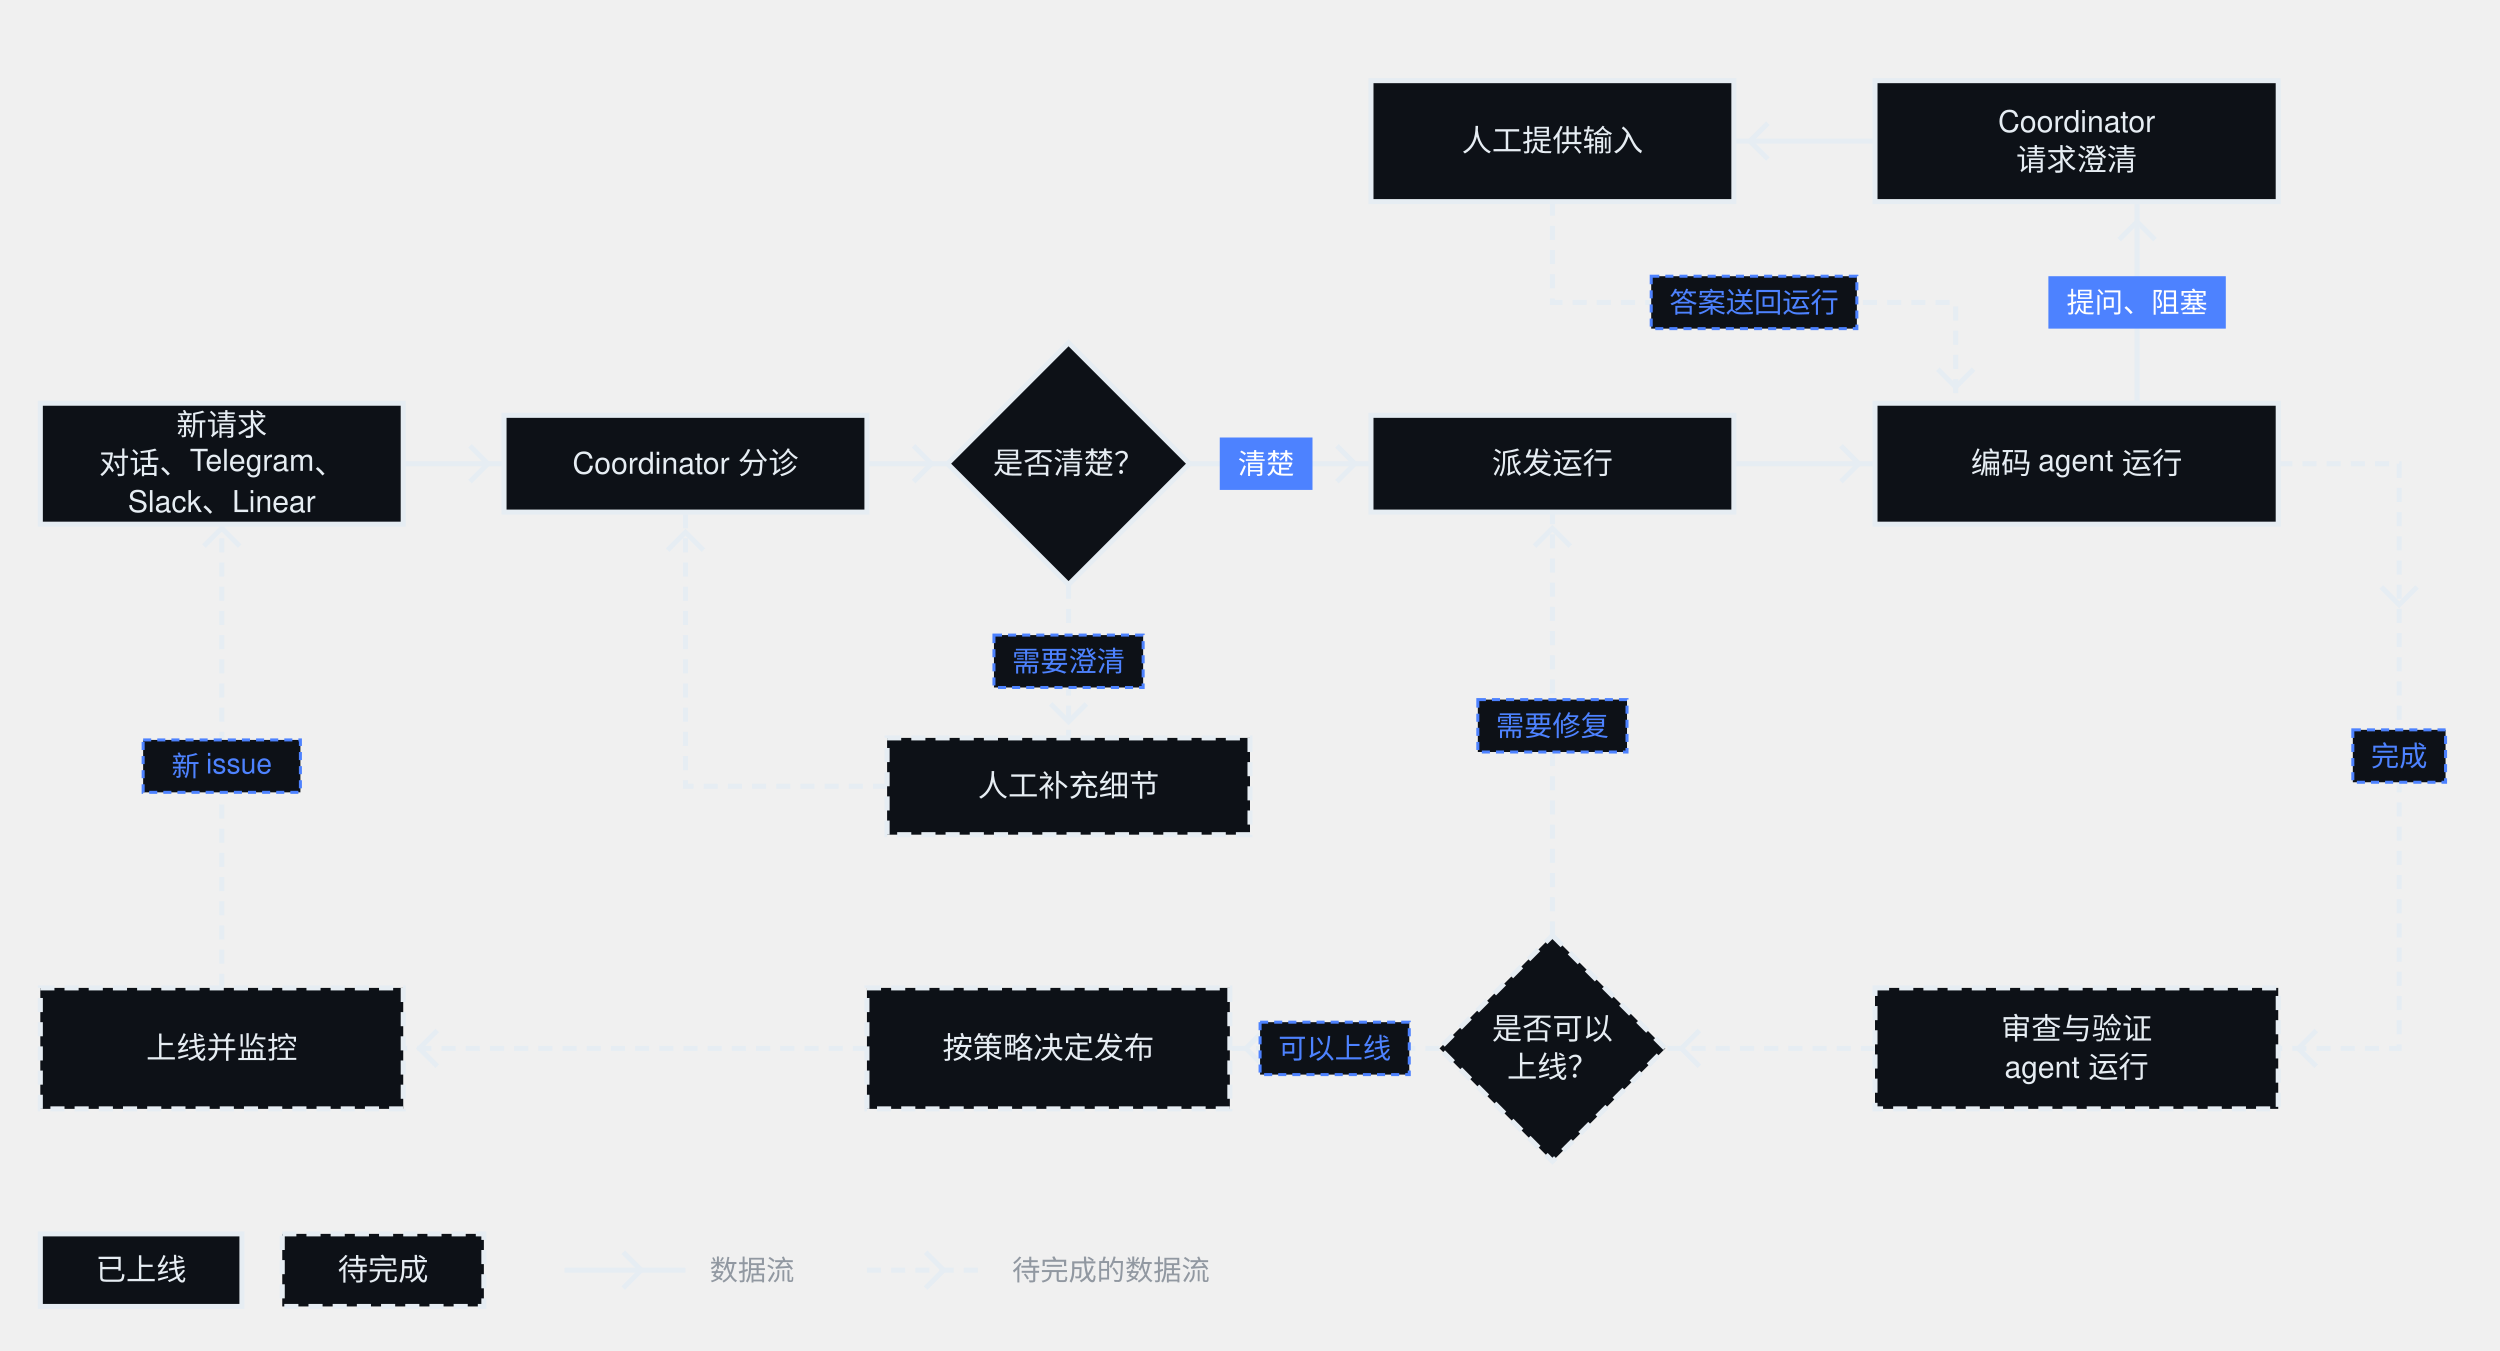
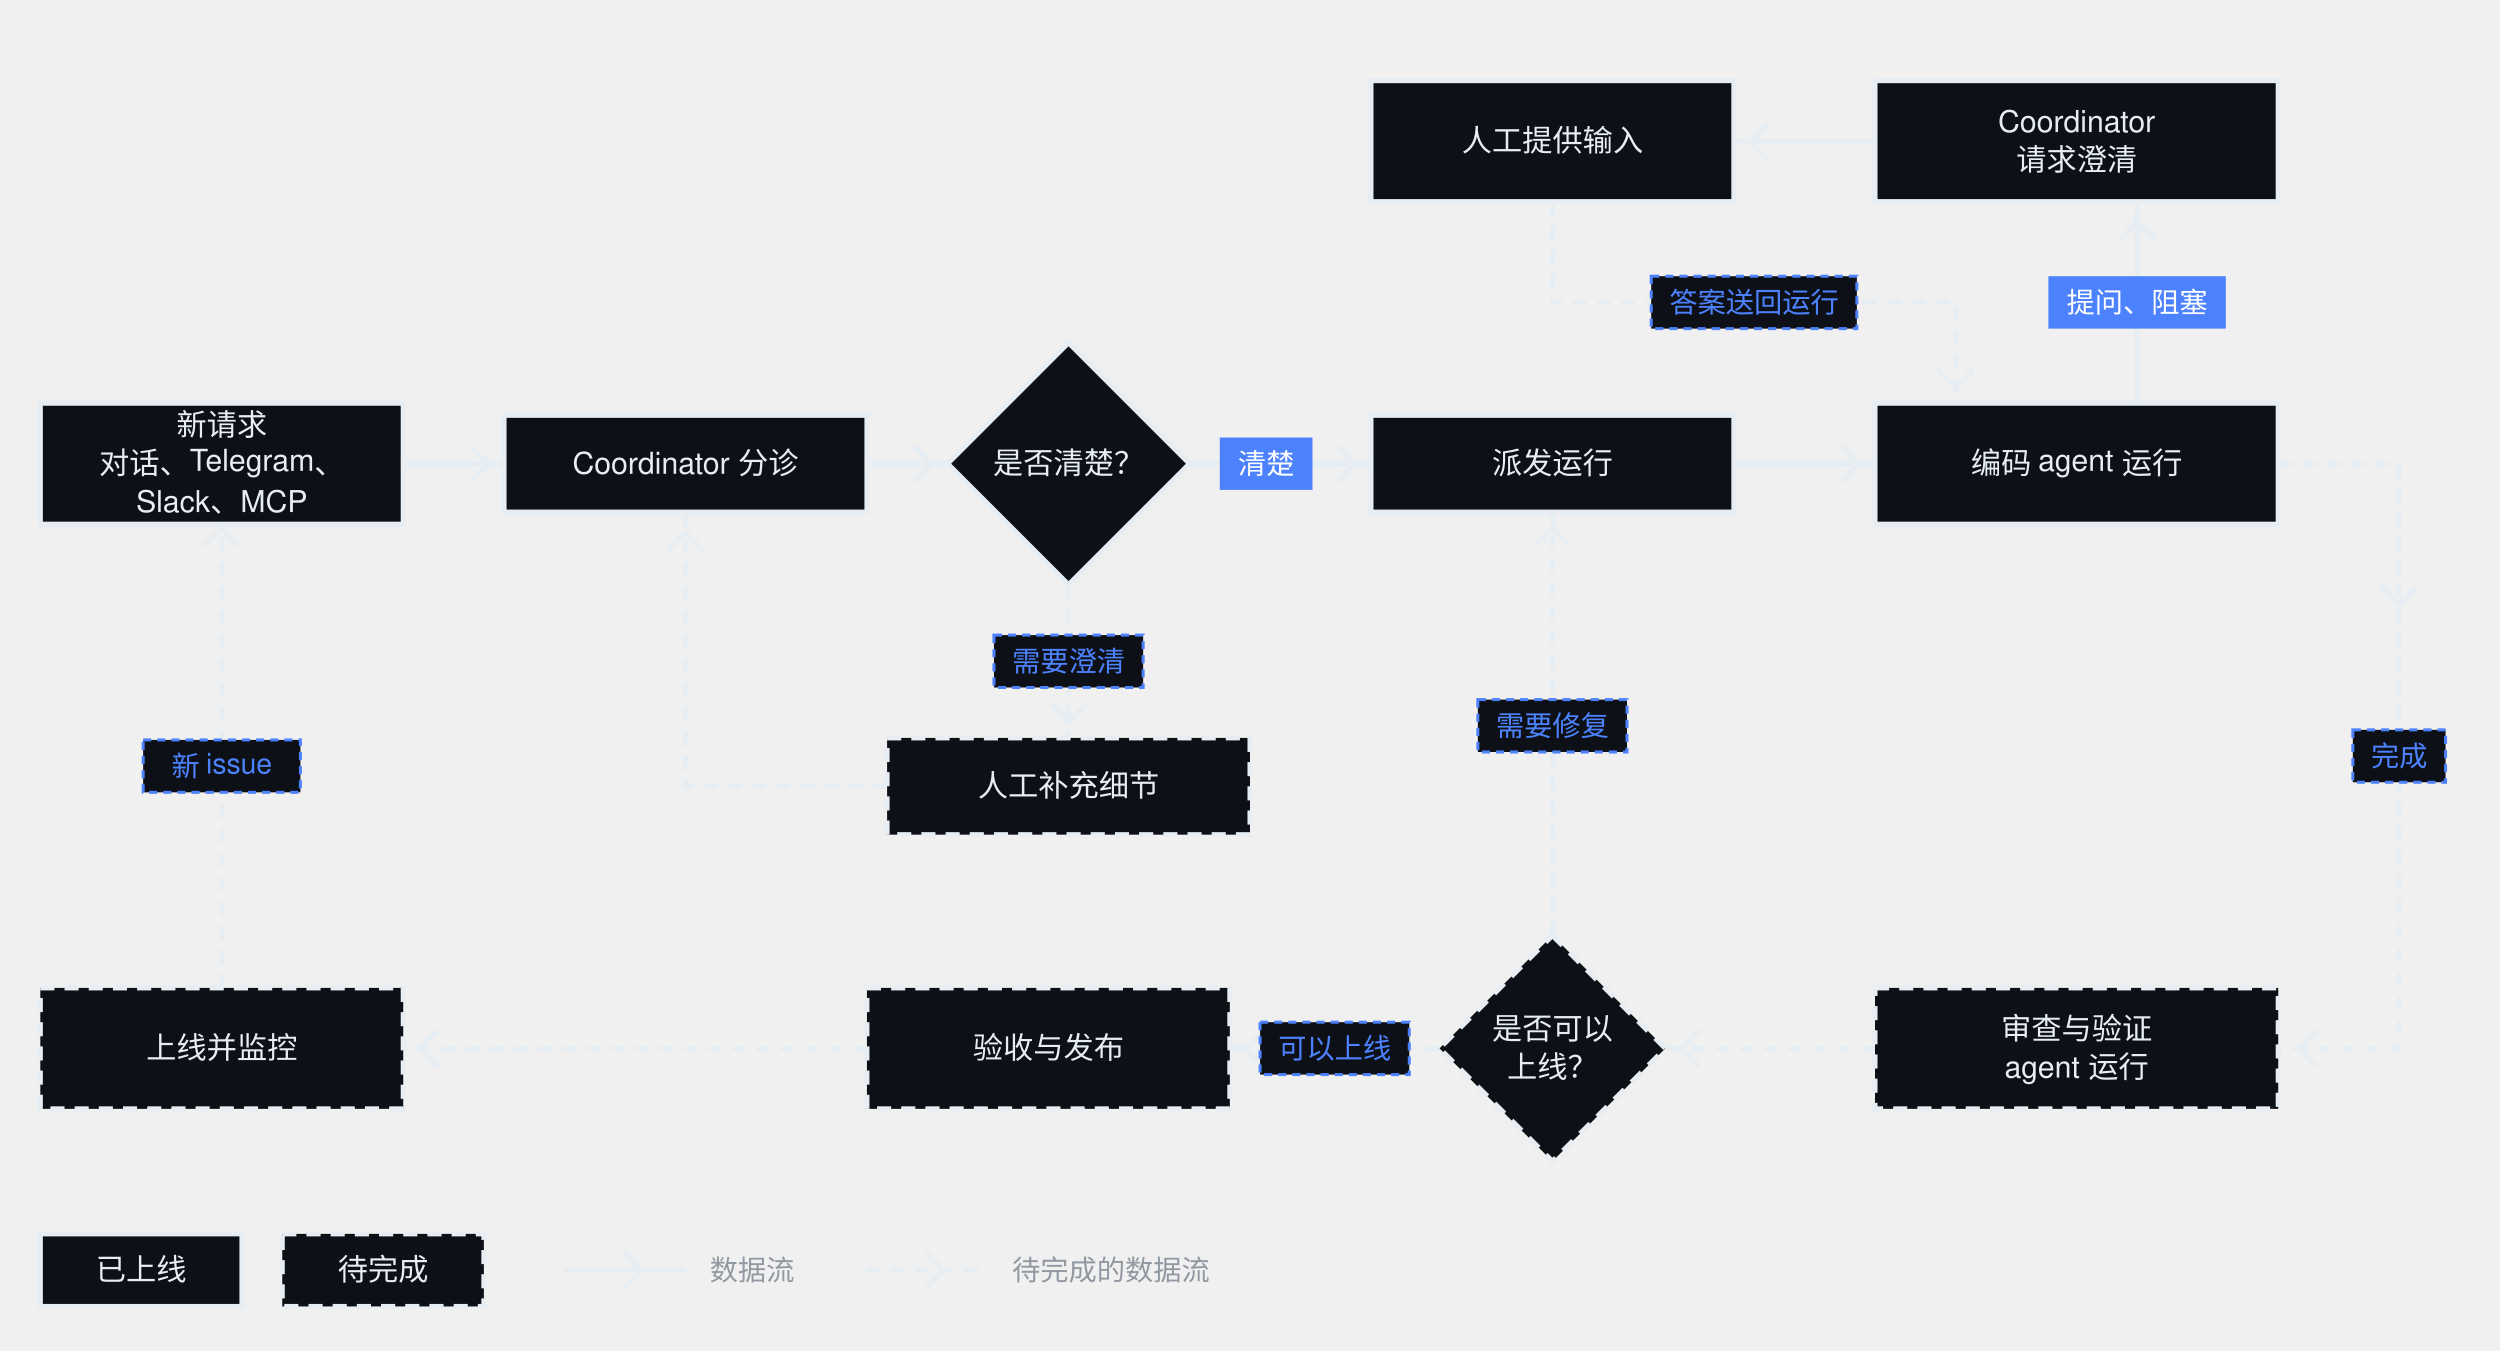
<svg xmlns="http://www.w3.org/2000/svg" width="1240" height="670" viewBox="0 0 1240 670" font-family="-apple-system, BlinkMacSystemFont, &quot;Segoe UI&quot;, Helvetica, Arial, &quot;PingFang SC&quot;, &quot;Noto Sans CJK SC&quot;, &quot;Microsoft YaHei&quot;, sans-serif" role="img" aria-label="任务在 Mikka 中的流转">
  <path d="M200 230 L250 230" fill="none" stroke="#e6edf3" stroke-width="2.5" />
  <path d="M234 222 L242 230 L234 238" fill="none" stroke="#e6edf3" stroke-width="2.5" stroke-linecap="square" stroke-linejoin="miter" />
  <path d="M430 230 L470 230" fill="none" stroke="#e6edf3" stroke-width="2.5" />
  <path d="M454 222 L462 230 L454 238" fill="none" stroke="#e6edf3" stroke-width="2.5" stroke-linecap="square" stroke-linejoin="miter" />
  <path d="M590 230 L680 230" fill="none" stroke="#e6edf3" stroke-width="2.5" />
  <path d="M664 222 L672 230 L664 238" fill="none" stroke="#e6edf3" stroke-width="2.5" stroke-linecap="square" stroke-linejoin="miter" />
  <rect x="605" y="217" width="46" height="26" fill="#4d82ff" />
  <text x="628" y="235" text-anchor="middle" font-size="14" fill="#ffffff">清楚</text>
  <path d="M860 230 L930 230" fill="none" stroke="#e6edf3" stroke-width="2.5" />
  <path d="M914 222 L922 230 L914 238" fill="none" stroke="#e6edf3" stroke-width="2.5" stroke-linecap="square" stroke-linejoin="miter" />
  <path d="M530 290 L530 366" fill="none" stroke="#e6edf3" stroke-width="2.5" stroke-dasharray="7 5" />
  <path d="M522 350 L530 358 L538 350" fill="none" stroke="#e6edf3" stroke-width="2.5" stroke-linecap="square" stroke-linejoin="miter" />
  <rect x="493" y="315" width="74" height="26" fill="#0d1117" stroke="#4d82ff" stroke-width="1.5" stroke-dasharray="4 3" />
  <text x="530" y="333" text-anchor="middle" font-size="14" fill="#4d82ff">需要澄清</text>
  <path d="M440 390 L340 390 L340 254" fill="none" stroke="#e6edf3" stroke-width="2.5" stroke-dasharray="7 5" />
  <path d="M332 272 L340 264 L348 272" fill="none" stroke="#e6edf3" stroke-width="2.5" stroke-linecap="square" stroke-linejoin="miter" />
  <path d="M1060 200 L1060 100" fill="none" stroke="#e6edf3" stroke-width="2.5" />
  <path d="M1052 118 L1060 110 L1068 118" fill="none" stroke="#e6edf3" stroke-width="2.5" stroke-linecap="square" stroke-linejoin="miter" />
  <rect x="1016" y="137" width="88" height="26" fill="#4d82ff" />
  <text x="1060" y="155" text-anchor="middle" font-size="14" fill="#ffffff">提问、阻塞</text>
  <path d="M930 70 L860 70" fill="none" stroke="#e6edf3" stroke-width="2.5" />
  <path d="M876 62 L868 70 L876 78" fill="none" stroke="#e6edf3" stroke-width="2.5" stroke-linecap="square" stroke-linejoin="miter" />
  <path d="M770 100 L770 150 L970 150 L970 200" fill="none" stroke="#e6edf3" stroke-width="2.5" stroke-dasharray="7 5" />
  <path d="M962 184 L970 192 L978 184" fill="none" stroke="#e6edf3" stroke-width="2.5" stroke-linecap="square" stroke-linejoin="miter" />
  <rect x="819" y="137" width="102" height="26" fill="#0d1117" stroke="#4d82ff" stroke-width="1.5" stroke-dasharray="4 3" />
  <text x="870" y="155" text-anchor="middle" font-size="14" fill="#4d82ff">答案送回运行</text>
  <path d="M1130 230 L1190 230 L1190 520 L1130 520" fill="none" stroke="#e6edf3" stroke-width="2.5" stroke-dasharray="7 5" />
  <path d="M1182 292 L1190 300 L1198 292" fill="none" stroke="#e6edf3" stroke-width="2.5" stroke-linecap="square" stroke-linejoin="miter" />
  <path d="M1148 512 L1140 520 L1148 528" fill="none" stroke="#e6edf3" stroke-width="2.5" stroke-linecap="square" stroke-linejoin="miter" />
  <rect x="1167" y="362" width="46" height="26" fill="#0d1117" stroke="#4d82ff" stroke-width="1.5" stroke-dasharray="4 3" />
  <text x="1190" y="380" text-anchor="middle" font-size="14" fill="#4d82ff">完成</text>
  <path d="M930 520 L826 520" fill="none" stroke="#e6edf3" stroke-width="2.5" stroke-dasharray="7 5" />
  <path d="M842 512 L834 520 L842 528" fill="none" stroke="#e6edf3" stroke-width="2.5" stroke-linecap="square" stroke-linejoin="miter" />
  <path d="M770 464 L770 254" fill="none" stroke="#e6edf3" stroke-width="2.5" stroke-dasharray="7 5" />
  <path d="M762 270 L770 262 L778 270" fill="none" stroke="#e6edf3" stroke-width="2.5" stroke-linecap="square" stroke-linejoin="miter" />
  <rect x="733" y="347" width="74" height="26" fill="#0d1117" stroke="#4d82ff" stroke-width="1.5" stroke-dasharray="4 3" />
  <text x="770" y="365" text-anchor="middle" font-size="14" fill="#4d82ff">需要修复</text>
  <path d="M714 520 L610 520" fill="none" stroke="#e6edf3" stroke-width="2.5" stroke-dasharray="7 5" />
  <path d="M626 512 L618 520 L626 528" fill="none" stroke="#e6edf3" stroke-width="2.5" stroke-linecap="square" stroke-linejoin="miter" />
  <rect x="625" y="507" width="74" height="26" fill="#0d1117" stroke="#4d82ff" stroke-width="1.5" stroke-dasharray="4 3" />
  <text x="662" y="525" text-anchor="middle" font-size="14" fill="#4d82ff">可以上线</text>
  <path d="M430 520 L200 520" fill="none" stroke="#e6edf3" stroke-width="2.5" stroke-dasharray="7 5" />
  <path d="M216 512 L208 520 L216 528" fill="none" stroke="#e6edf3" stroke-width="2.5" stroke-linecap="square" stroke-linejoin="miter" />
  <path d="M110 490 L110 254" fill="none" stroke="#e6edf3" stroke-width="2.5" stroke-dasharray="7 5" />
  <path d="M102 270 L110 262 L118 270" fill="none" stroke="#e6edf3" stroke-width="2.5" stroke-linecap="square" stroke-linejoin="miter" />
  <rect x="71" y="367" width="78" height="26" fill="#0d1117" stroke="#4d82ff" stroke-width="1.5" stroke-dasharray="4 3" />
  <text x="110" y="385" text-anchor="middle" font-size="14" fill="#4d82ff">新 issue</text>
  <rect x="20" y="200" width="180" height="60" fill="#0d1117" stroke="#e6edf3" stroke-width="2.5" />
  <text x="110" y="216" text-anchor="middle" font-size="15" fill="#e6edf3">新请求</text>
  <text x="110" y="235" text-anchor="middle" font-size="15" fill="#e6edf3">对话、Telegram、</text>
-   <text x="110" y="254" text-anchor="middle" font-size="15" fill="#e6edf3">Slack、Linear</text>
+   <text x="110" y="254" text-anchor="middle" font-size="15" fill="#e6edf3">Slack、MCP</text>
  <rect x="250" y="206" width="180" height="48" fill="#0d1117" stroke="#e6edf3" stroke-width="2.5" />
  <text x="340" y="235" text-anchor="middle" font-size="15" fill="#e6edf3">Coordinator 分诊</text>
  <rect x="680" y="206" width="180" height="48" fill="#0d1117" stroke="#e6edf3" stroke-width="2.5" />
  <text x="770" y="235" text-anchor="middle" font-size="15" fill="#e6edf3">派发运行</text>
  <rect x="930" y="200" width="200" height="60" fill="#0d1117" stroke="#e6edf3" stroke-width="2.5" />
  <text x="1030" y="235" text-anchor="middle" font-size="15" fill="#e6edf3">编码 agent 运行</text>
  <rect x="930" y="40" width="200" height="60" fill="#0d1117" stroke="#e6edf3" stroke-width="2.5" />
  <text x="1030" y="65.5" text-anchor="middle" font-size="15" fill="#e6edf3">Coordinator</text>
  <text x="1030" y="84.5" text-anchor="middle" font-size="15" fill="#e6edf3">请求澄清</text>
  <rect x="680" y="40" width="180" height="60" fill="#0d1117" stroke="#e6edf3" stroke-width="2.5" />
  <text x="770" y="75" text-anchor="middle" font-size="15" fill="#e6edf3">人工提供输入</text>
  <rect x="440" y="366" width="180" height="48" fill="#0d1117" stroke="#e6edf3" stroke-width="2.5" stroke-dasharray="7 5" />
  <text x="530" y="395" text-anchor="middle" font-size="15" fill="#e6edf3">人工补充细节</text>
  <rect x="930" y="490" width="200" height="60" fill="#0d1117" stroke="#e6edf3" stroke-width="2.5" stroke-dasharray="7 5" />
  <text x="1030" y="515.5" text-anchor="middle" font-size="15" fill="#e6edf3">审查与验证</text>
  <text x="1030" y="534.5" text-anchor="middle" font-size="15" fill="#e6edf3">agent 运行</text>
  <rect x="430" y="490" width="180" height="60" fill="#0d1117" stroke="#e6edf3" stroke-width="2.5" stroke-dasharray="7 5" />
-   <text x="520" y="525" text-anchor="middle" font-size="15" fill="#e6edf3">按策略决定发布</text>
+   <text x="520" y="525" text-anchor="middle" font-size="15" fill="#e6edf3">验收与发布</text>
  <rect x="20" y="490" width="180" height="60" fill="#0d1117" stroke="#e6edf3" stroke-width="2.5" stroke-dasharray="7 5" />
  <text x="110" y="525" text-anchor="middle" font-size="15" fill="#e6edf3">上线并监控</text>
  <polygon points="530,170 590,230 530,290 470,230" fill="#0d1117" stroke="#e6edf3" stroke-width="2.5" stroke-linejoin="miter" />
  <text x="530" y="235" text-anchor="middle" font-size="15" fill="#e6edf3">是否清楚？</text>
  <polygon points="770,464 826,520 770,576 714,520" fill="#0d1117" stroke="#e6edf3" stroke-width="2.5" stroke-linejoin="miter" stroke-dasharray="7 5" />
  <text x="770" y="515.5" text-anchor="middle" font-size="15" fill="#e6edf3">是否可以</text>
  <text x="770" y="534.5" text-anchor="middle" font-size="15" fill="#e6edf3">上线？</text>
  <rect x="20" y="612" width="100" height="36" fill="#0d1117" stroke="#e6edf3" stroke-width="2.5" />
  <text x="70" y="635" text-anchor="middle" font-size="15" fill="#e6edf3">已上线</text>
  <rect x="140" y="612" width="100" height="36" fill="#0d1117" stroke="#e6edf3" stroke-width="2.5" stroke-dasharray="7 5" />
  <text x="190" y="635" text-anchor="middle" font-size="15" fill="#e6edf3">待完成</text>
  <path d="M280 630 L340 630" fill="none" stroke="#e6edf3" stroke-width="2.5" />
  <path d="M310 622 L318 630 L310 638" fill="none" stroke="#e6edf3" stroke-width="2.5" stroke-linecap="square" stroke-linejoin="miter" />
  <text x="352" y="635" font-size="14" fill="#9198a1">数据流</text>
  <path d="M430 630 L490 630" fill="none" stroke="#e6edf3" stroke-width="2.5" stroke-dasharray="7 5" />
  <path d="M460 622 L468 630 L460 638" fill="none" stroke="#e6edf3" stroke-width="2.5" stroke-linecap="square" stroke-linejoin="miter" />
  <text x="502" y="635" font-size="14" fill="#9198a1">待完成的数据流</text>
</svg>
